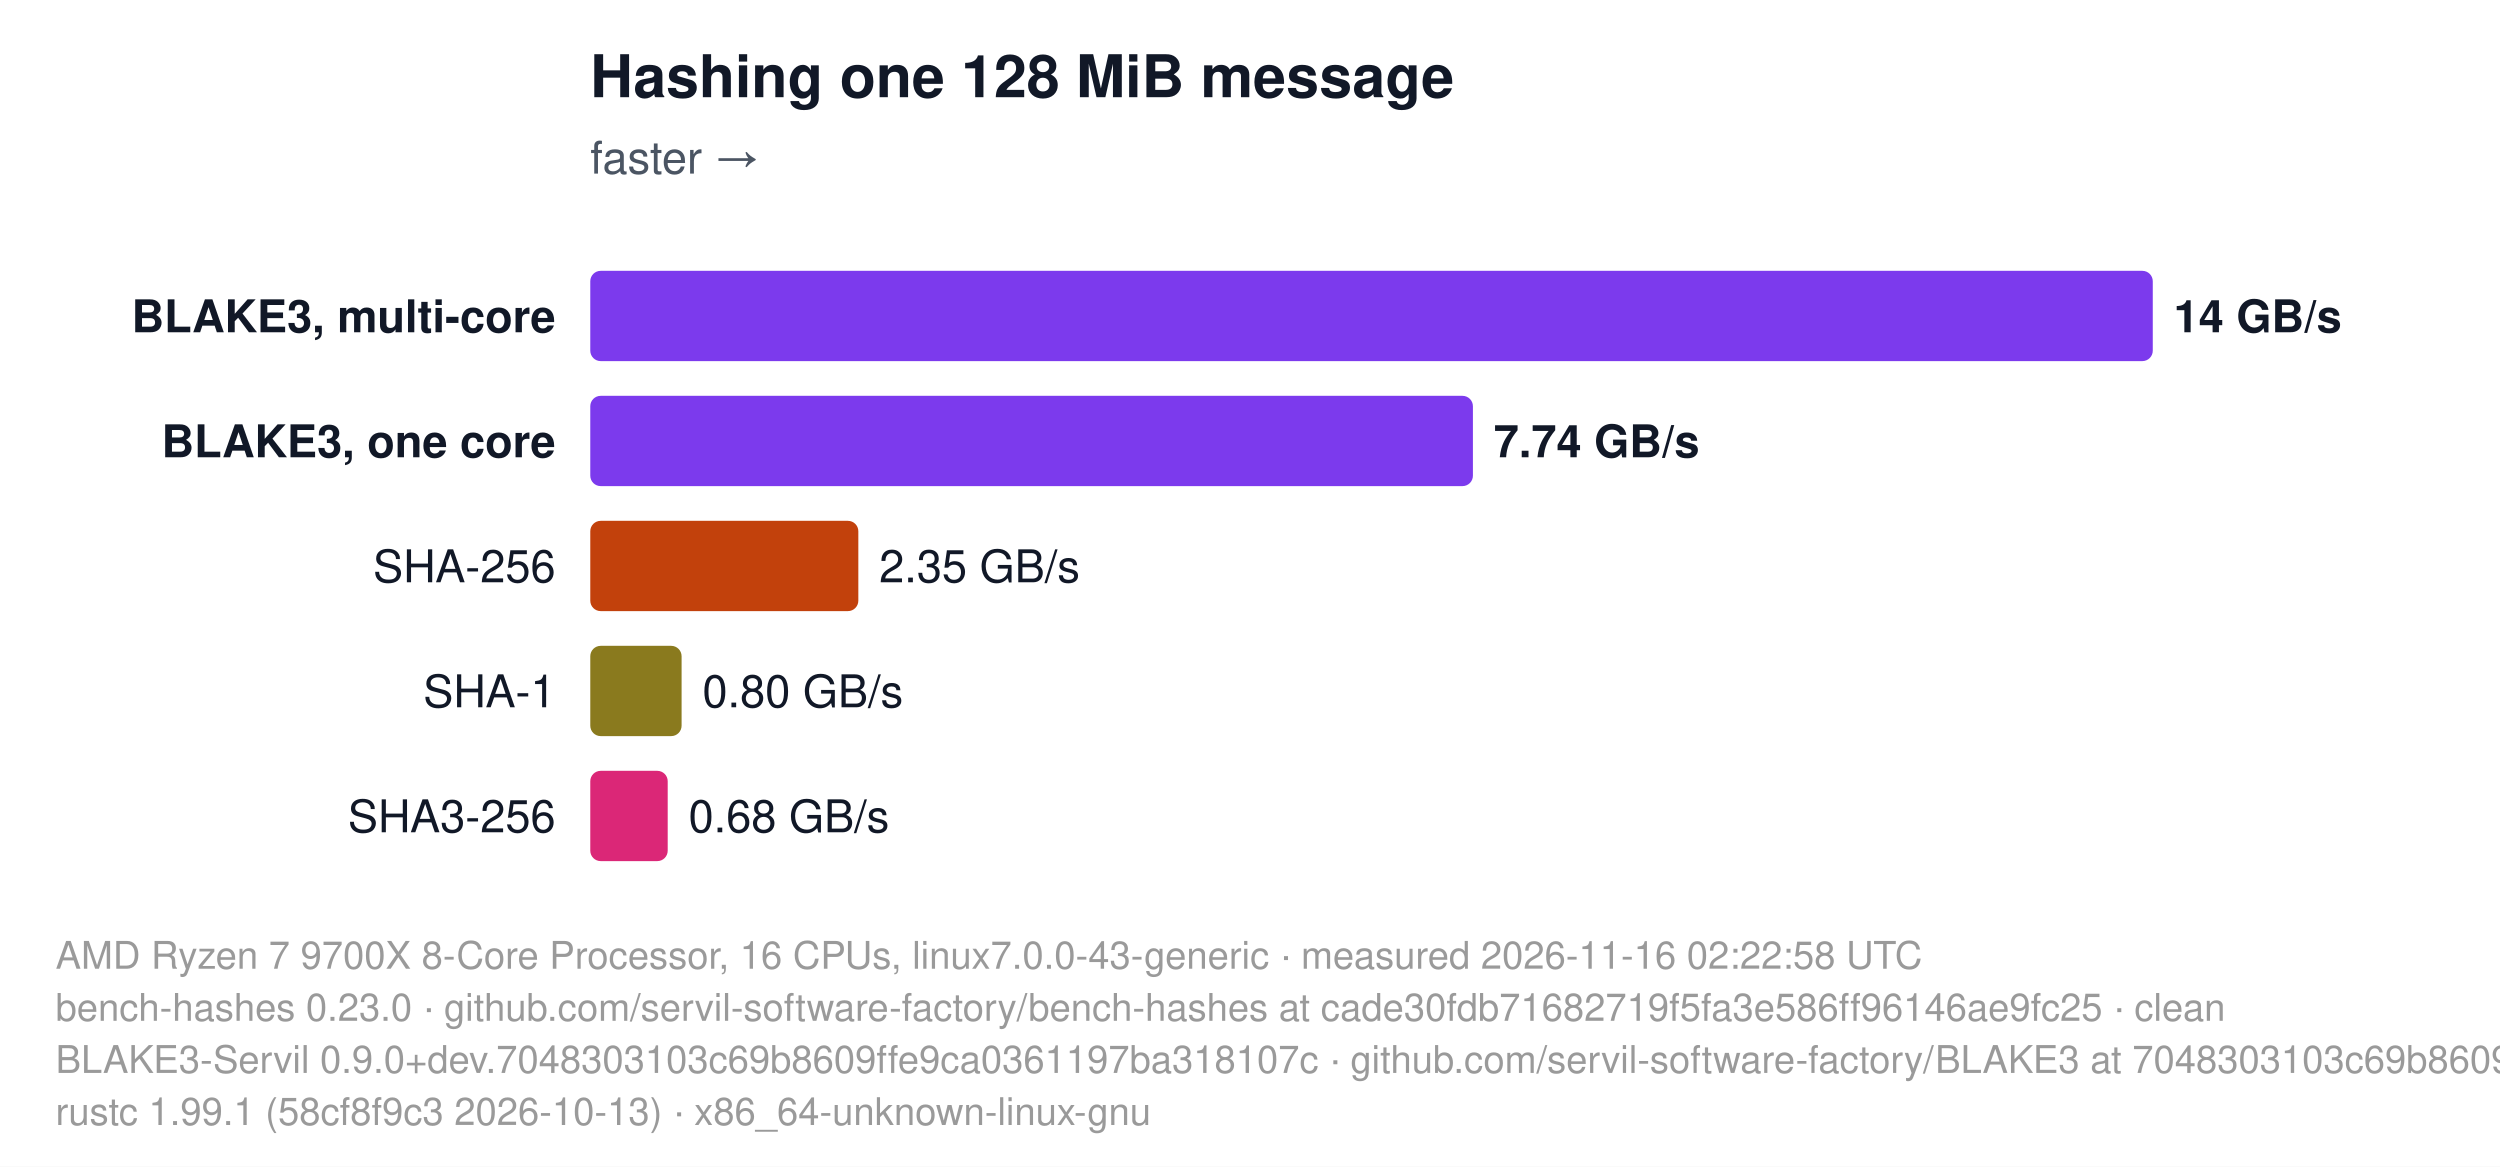
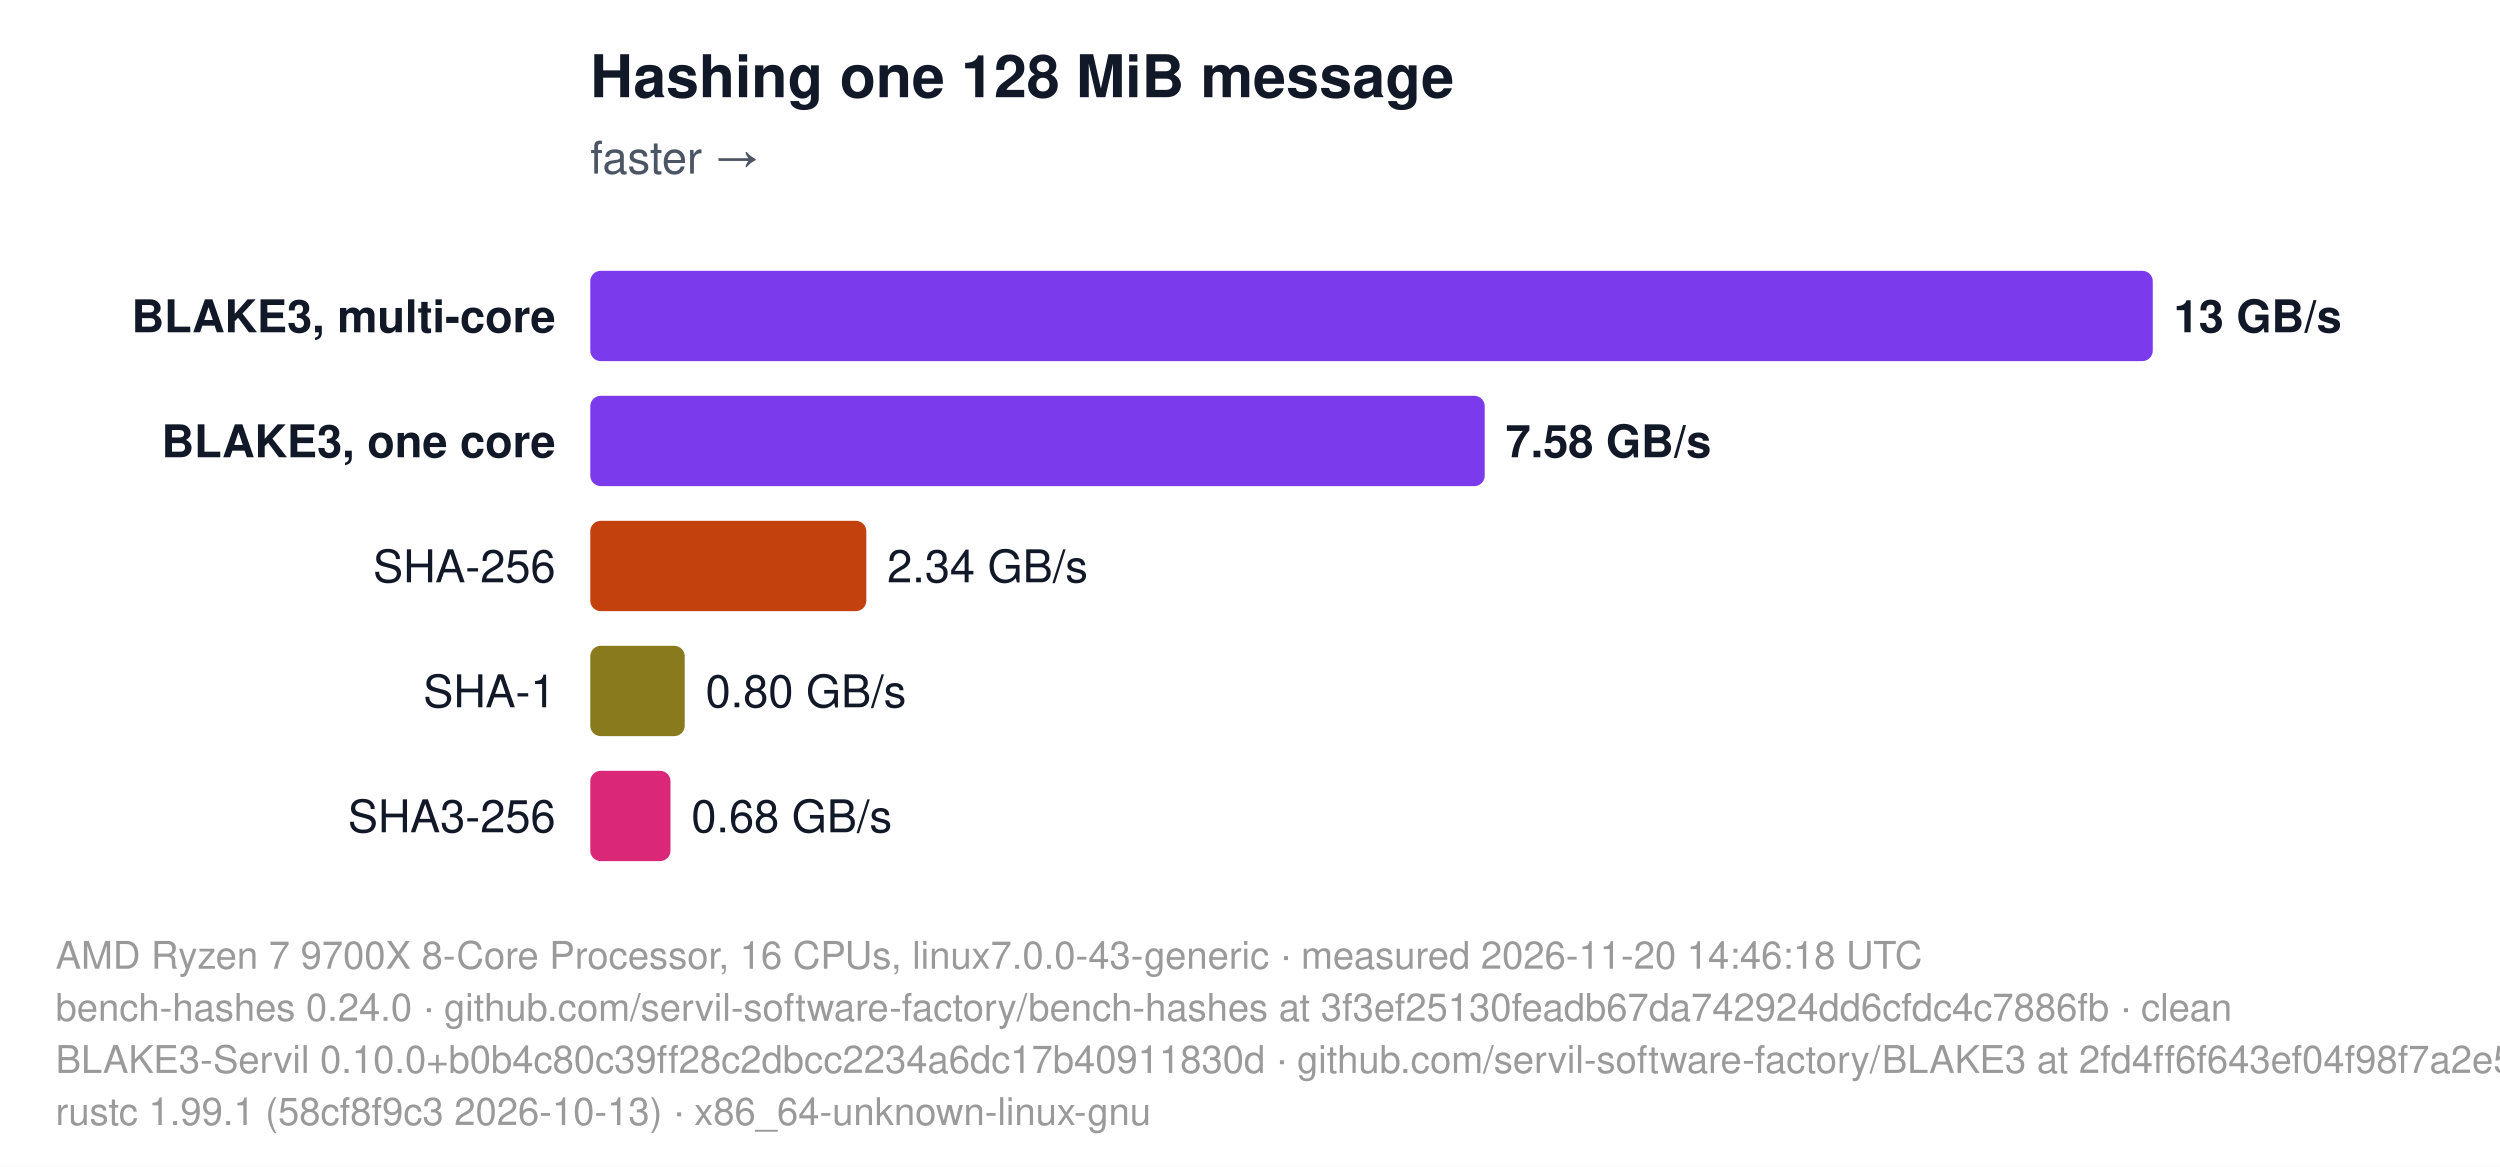
<svg xmlns="http://www.w3.org/2000/svg" width="720" height="336" viewBox="0 0 720 336" font-family="-apple-system, BlinkMacSystemFont, 'Segoe UI', Helvetica, Arial, sans-serif">
  <rect width="720" height="336" fill="#ffffff" />
  <text x="170" y="28" font-size="17" font-weight="600" fill="#111827">Hashing one 128 MiB message</text>
  <text x="170" y="50" font-size="13" fill="#4b5563">faster →</text>
  <text x="160" y="95.7" font-size="13" fill="#111827" text-anchor="end" font-weight="600">BLAKE3, multi-core</text>
  <rect x="170" y="78" width="450.0" height="26" rx="3" fill="#7c3aed" />
-   <text x="626.0" y="95.7" font-size="13" fill="#111827" font-weight="600">14 GB/s</text>
+   <text x="626.0" y="95.7" font-size="13" fill="#111827" font-weight="600">13 GB/s</text>
  <text x="160" y="131.7" font-size="13" fill="#111827" text-anchor="end" font-weight="600">BLAKE3, one core</text>
-   <rect x="170" y="114" width="254.2" height="26" rx="3" fill="#7c3aed" />
-   <text x="430.2" y="131.7" font-size="13" fill="#111827" font-weight="600">7.74 GB/s</text>
+   <rect x="170" y="114" width="257.6" height="26" rx="3" fill="#7c3aed" />
+   <text x="433.6" y="131.7" font-size="13" fill="#111827" font-weight="600">7.58 GB/s</text>
  <text x="160" y="167.7" font-size="13" fill="#111827" text-anchor="end">SHA-256</text>
-   <rect x="170" y="150" width="77.2" height="26" rx="3" fill="#c2410c" />
-   <text x="253.2" y="167.7" font-size="13" fill="#111827">2.35 GB/s</text>
+   <rect x="170" y="150" width="79.5" height="26" rx="3" fill="#c2410c" />
+   <text x="255.5" y="167.7" font-size="13" fill="#111827">2.34 GB/s</text>
  <text x="160" y="203.7" font-size="13" fill="#111827" text-anchor="end">SHA-1</text>
-   <rect x="170" y="186" width="26.3" height="26" rx="3" fill="#8a7a1e" />
-   <text x="202.3" y="203.7" font-size="13" fill="#111827">0.80 GB/s</text>
+   <rect x="170" y="186" width="27.2" height="26" rx="3" fill="#8a7a1e" />
+   <text x="203.2" y="203.7" font-size="13" fill="#111827">0.80 GB/s</text>
  <text x="160" y="239.7" font-size="13" fill="#111827" text-anchor="end">SHA3-256</text>
-   <rect x="170" y="222" width="22.3" height="26" rx="3" fill="#db2777" />
-   <text x="198.3" y="239.7" font-size="13" fill="#111827">0.68 GB/s</text>
-   <text x="16" y="279.0" font-size="11" fill="#9a9a9a">AMD Ryzen 7 9700X 8-Core Processor, 16 CPUs, linux7.0.0-43-generic · measured 2026-11-16 02:22:58 UTC</text>
-   <text x="16" y="294.0" font-size="11" fill="#9a9a9a">bench-hashes 0.23.0 · github.com/servil-software-factory/bench-hashes at cade30fdb71682719f5fa3e586ff96146ae9fc25 · clean</text>
-   <text x="16" y="309.0" font-size="11" fill="#9a9a9a">BLAKE3-Servil 0.9.0+dev.7048303103c69b8609ffe9ca0361197ba318107c · github.com/servil-software-factory/BLAKE3 at 7048303103c69b8609ffe9ca0361197ba318107c · clean</text>
+   <rect x="170" y="222" width="23.1" height="26" rx="3" fill="#db2777" />
+   <text x="199.1" y="239.7" font-size="13" fill="#111827">0.68 GB/s</text>
+   <text x="16" y="279.0" font-size="11" fill="#9a9a9a">AMD Ryzen 7 9700X 8-Core Processor, 16 CPUs, linux7.0.0-43-generic · measured 2026-11-20 14:46:18 UTC</text>
+   <text x="16" y="294.0" font-size="11" fill="#9a9a9a">bench-hashes 0.24.0 · github.com/servil-software-factory/bench-hashes at 3f3ef25130feadb67da742924dd6cfdc4c7886fb · clean</text>
+   <text x="16" y="309.0" font-size="11" fill="#9a9a9a">BLAKE3-Servil 0.10.0+b0b4c80c39ff28c2dbcc2234a6dc17b40911830d · github.com/servil-software-factory/BLAKE3 at 2fd4ff6f643ef04f98f7a2e5f8ca0f096298827a · clean</text>
  <text x="16" y="324.0" font-size="11" fill="#9a9a9a">rustc 1.99.1 (58cf8f9c3 2026-10-13) · x86_64-unknown-linux-gnu</text>
</svg>
